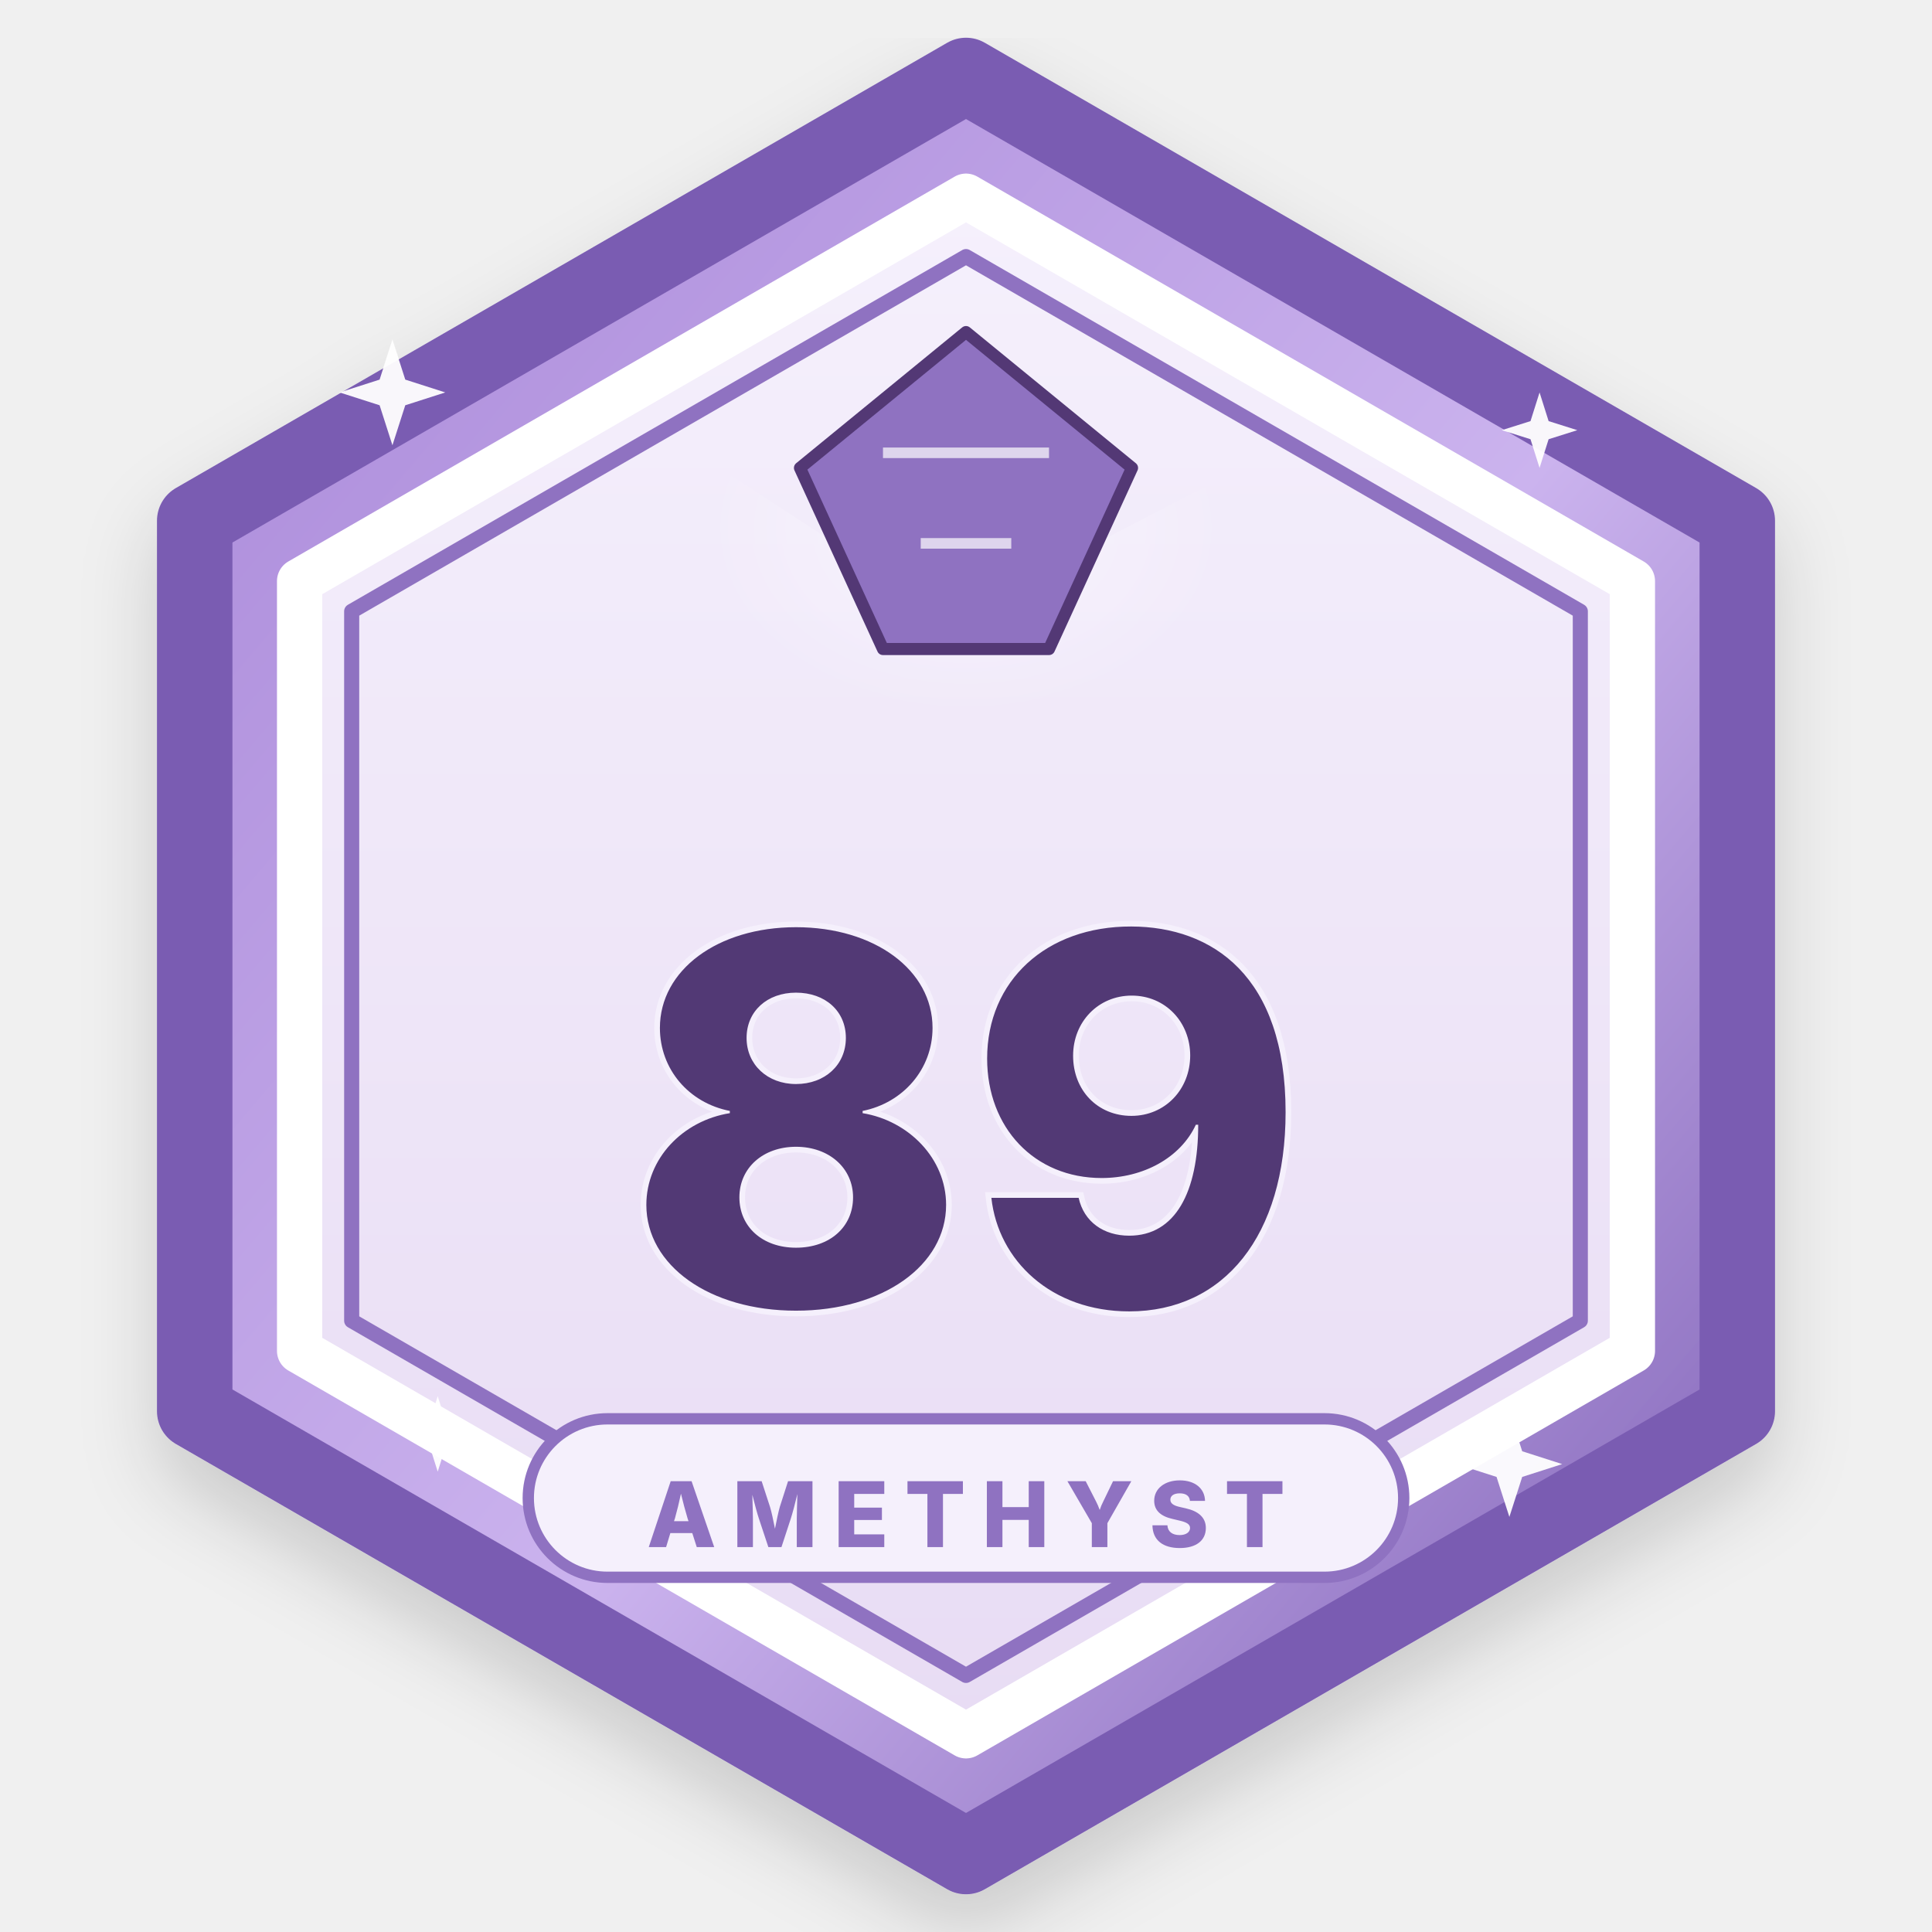
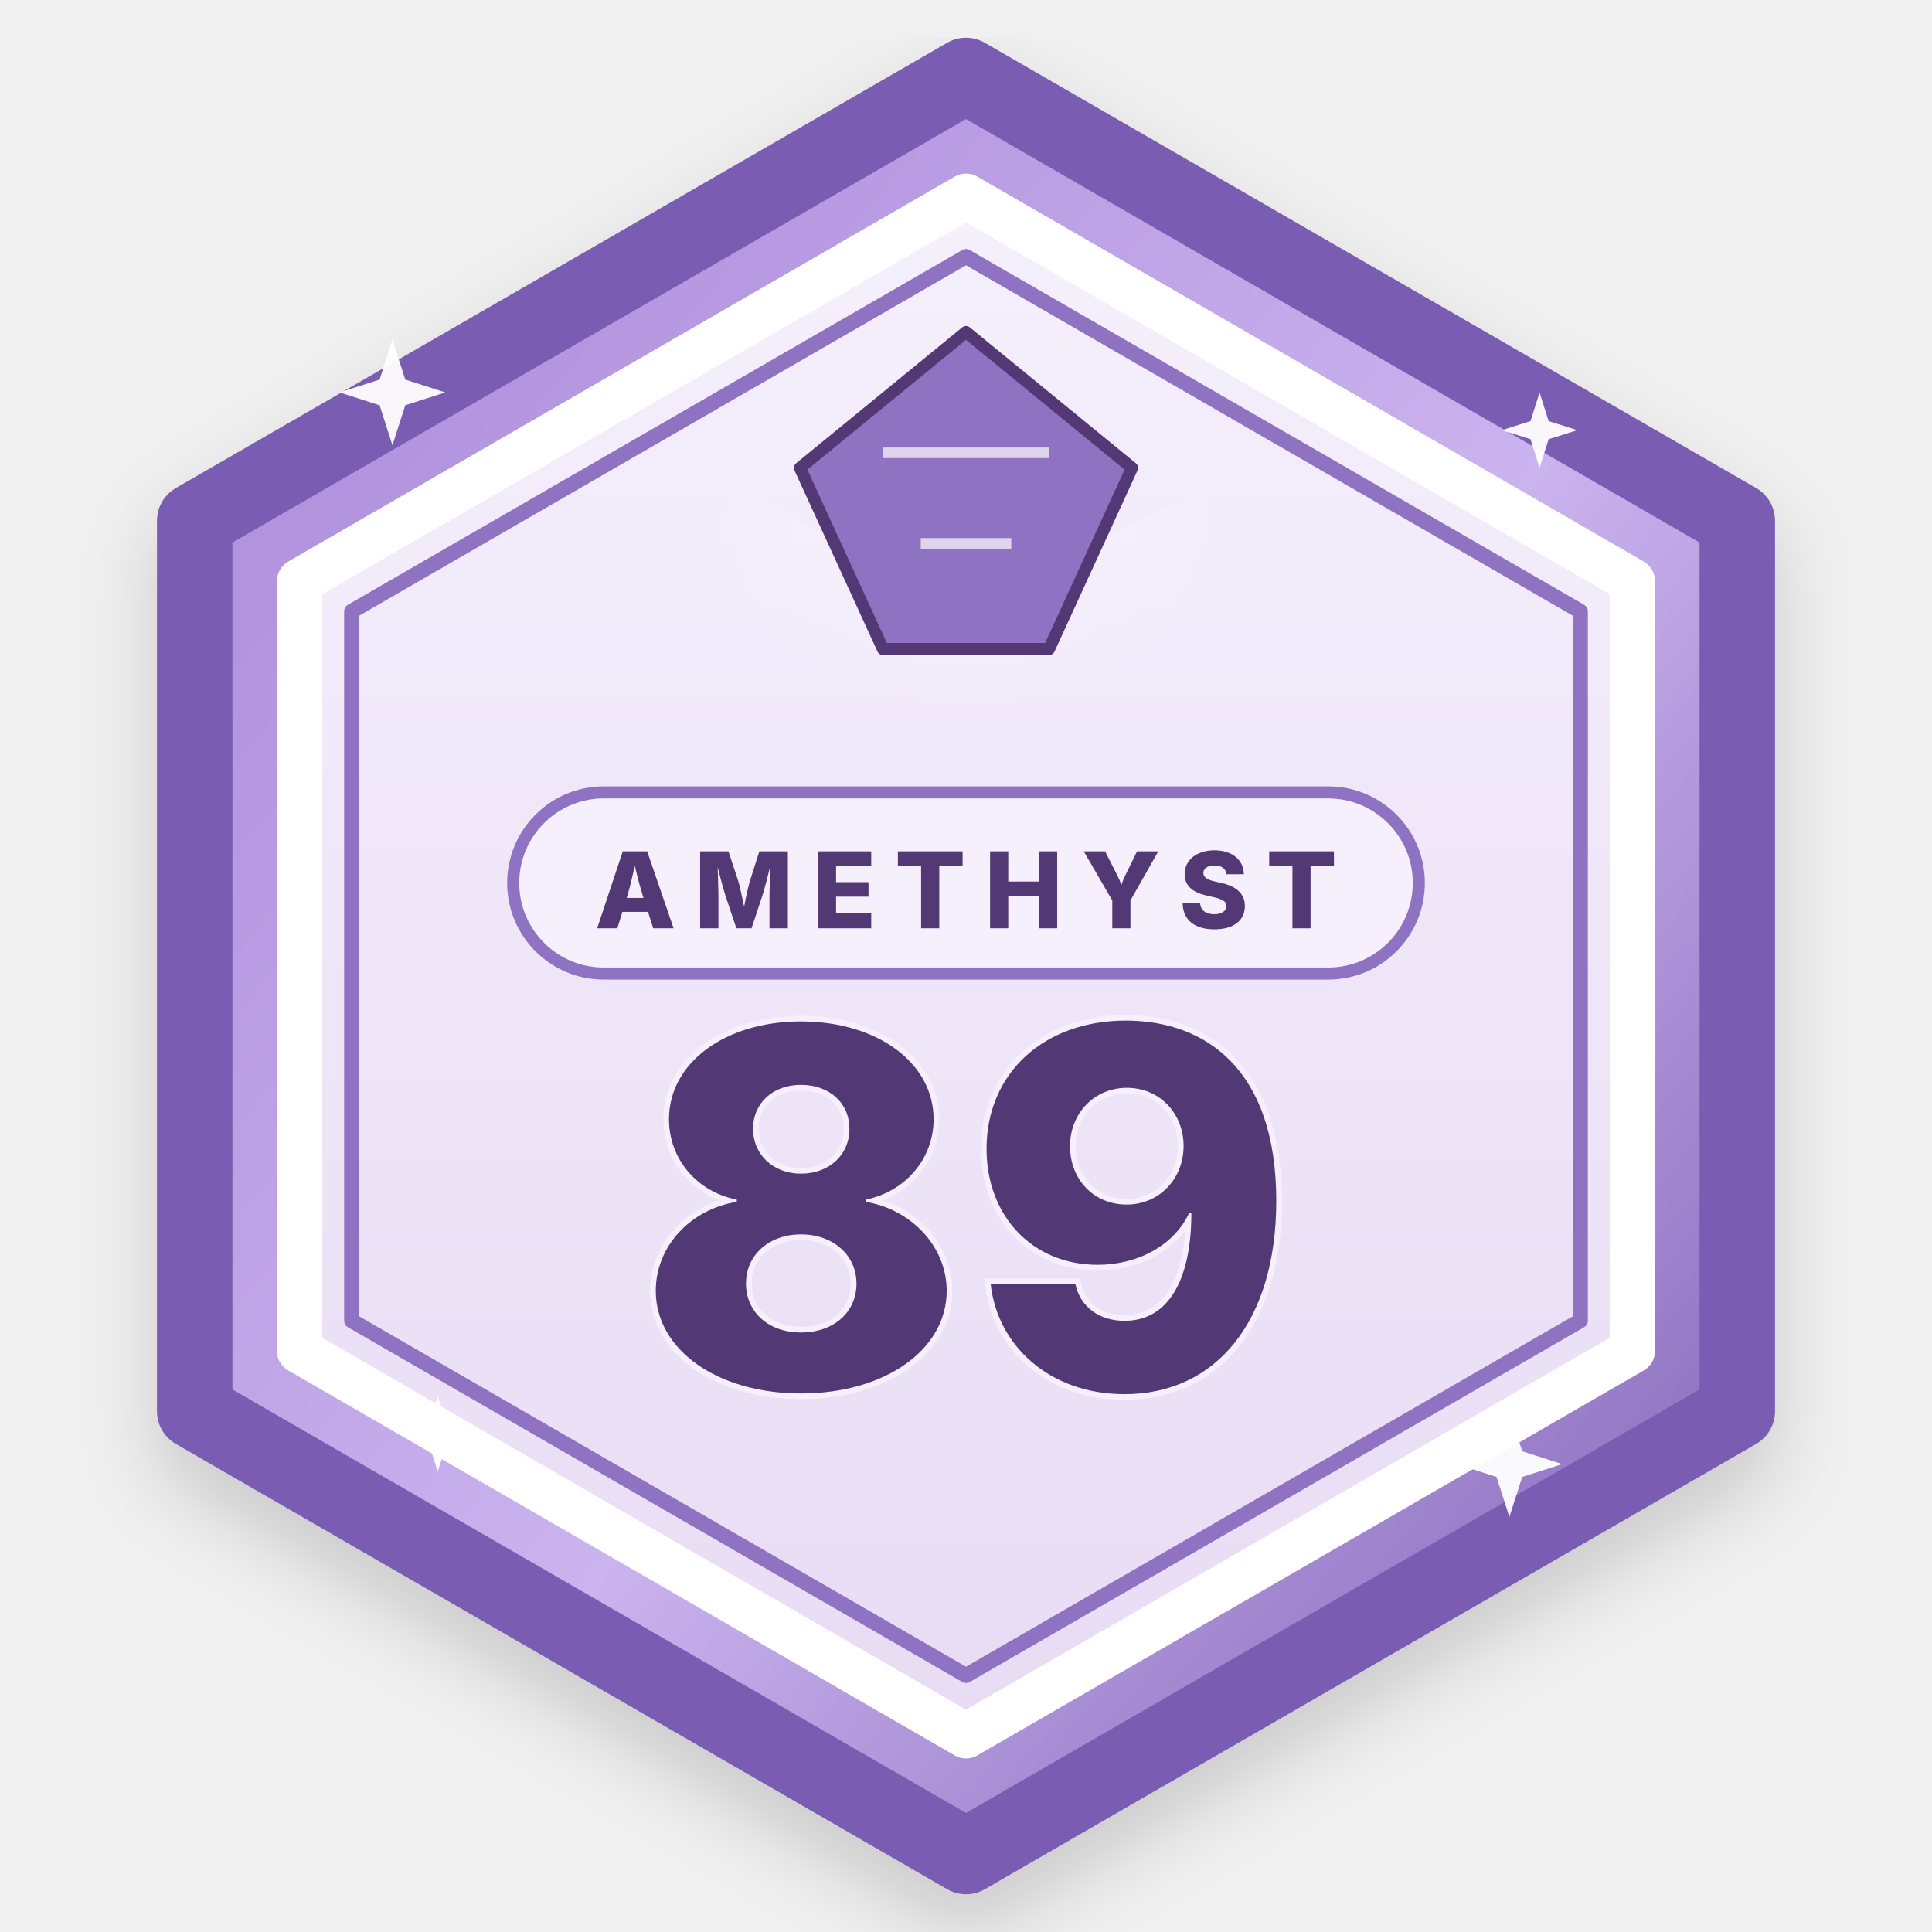
<svg xmlns="http://www.w3.org/2000/svg" viewBox="0 0 256 256" width="256" height="256" role="img" aria-label="Level 89 badge">
  <defs>
    <linearGradient id="o" x1="0%" y1="0%" x2="100%" y2="100%">
      <stop offset="0%" stop-color="#a887d8" />
      <stop offset="55%" stop-color="#cbb3ee" />
      <stop offset="100%" stop-color="#7a5cb2" />
    </linearGradient>
    <linearGradient id="i" x1="0%" y1="0%" x2="0%" y2="100%">
      <stop offset="0%" stop-color="#f5f0fc" />
      <stop offset="100%" stop-color="#e8dcf4" />
    </linearGradient>
    <radialGradient id="sheen" cx="50%" cy="26%" r="36%">
      <stop offset="0%" stop-color="#ffffff" stop-opacity="0.85" />
      <stop offset="100%" stop-color="#ffffff" stop-opacity="0" />
    </radialGradient>
    <filter id="soft" x="-30%" y="-30%" width="160%" height="160%">
      <feDropShadow dx="0" dy="5" stdDeviation="5" flood-color="#000000" flood-opacity="0.16" />
    </filter>
  </defs>
  <g filter="url(#soft)">
    <polygon points="128.0,10.0 230.2,69.0 230.2,187.0 128.0,246.0 25.8,187.0 25.8,69.0" fill="url(#o)" stroke="#7a5cb2" stroke-width="10" stroke-linejoin="round" />
    <polygon points="128.0,26.0 216.3,77.0 216.3,179.0 128.0,230.0 39.7,179.0 39.7,77.0" fill="url(#i)" stroke="#ffffff" stroke-width="6" stroke-linejoin="round" />
    <polygon points="128.0,34.0 209.4,81.0 209.4,175.0 128.0,222.0 46.6,175.0 46.6,81.0" fill="none" stroke="#8f72c1" stroke-width="2" stroke-linejoin="round" />
-     <path d="M80 52 L126 82 L176 56 L176 121 Q128 98 80 121 Z" fill="url(#sheen)" opacity="0.5" />
+     <path d="M80 52 L126 82 L176 56 L176 121 Q128 98 80 121 Z" fill="url(#sheen)" opacity="0.45" />
    <polygon points="128,44 150,62 139,86 117,86 106,62" fill="#8f72c1" stroke="#523975" stroke-width="1.6" stroke-linejoin="round" />
    <path d="M117 60 L139 60 M122 72 L134 72" fill="none" stroke="#ffffff" stroke-width="1.4" stroke-opacity="0.7" />
    <path d="M52.0 45.0 L53.7 50.3 L59.0 52.0 L53.7 53.7 L52.0 59.0 L50.3 53.7 L45.0 52.0 L50.3 50.3 Z" fill="#ffffff" opacity="0.95" />
    <path d="M204.0 52.0 L205.2 55.8 L209.0 57.0 L205.2 58.2 L204.0 62.0 L202.8 58.2 L199.0 57.0 L202.8 55.8 Z" fill="#ffffff" opacity="0.95" />
    <path d="M58.0 185.0 L59.2 188.8 L63.0 190.0 L59.2 191.2 L58.0 195.0 L56.8 191.2 L53.0 190.0 L56.8 188.8 Z" fill="#ffffff" opacity="0.95" />
    <path d="M200.0 187.0 L201.7 192.3 L207.0 194.0 L201.7 195.7 L200.0 201.0 L198.3 195.7 L193.0 194.0 L198.3 192.3 Z" fill="#ffffff" opacity="0.95" />
  </g>
-   <text x="128" y="173" text-anchor="middle" fill="#523975" font-family="Inter, Arial, sans-serif" font-size="68" font-weight="800" stroke="#f5f0fc" stroke-width="1.5" paint-order="stroke">89</text>
-   <rect x="70" y="188" width="116" height="21" rx="10.5" fill="#f5f0fc" stroke="#8f72c1" stroke-width="1.5" />
-   <text x="128" y="205" text-anchor="middle" fill="#8f72c1" font-family="Inter, Arial, sans-serif" font-size="12" font-weight="800" letter-spacing="2.1">AMETHYST</text>
+   <rect x="68" y="105" width="120" height="24" rx="12" fill="#f5f0fc" stroke="#8f72c1" stroke-width="1.6" />
+   <text x="128" y="123" text-anchor="middle" fill="#523975" font-family="Inter, Arial, sans-serif" font-size="14" font-weight="800" letter-spacing="2.4">AMETHYST</text>
+   <text x="128" y="184" text-anchor="middle" fill="#523975" font-family="Inter, Arial, sans-serif" font-size="66" font-weight="800" stroke="#f5f0fc" stroke-width="1.5" paint-order="stroke">89</text>
</svg>
